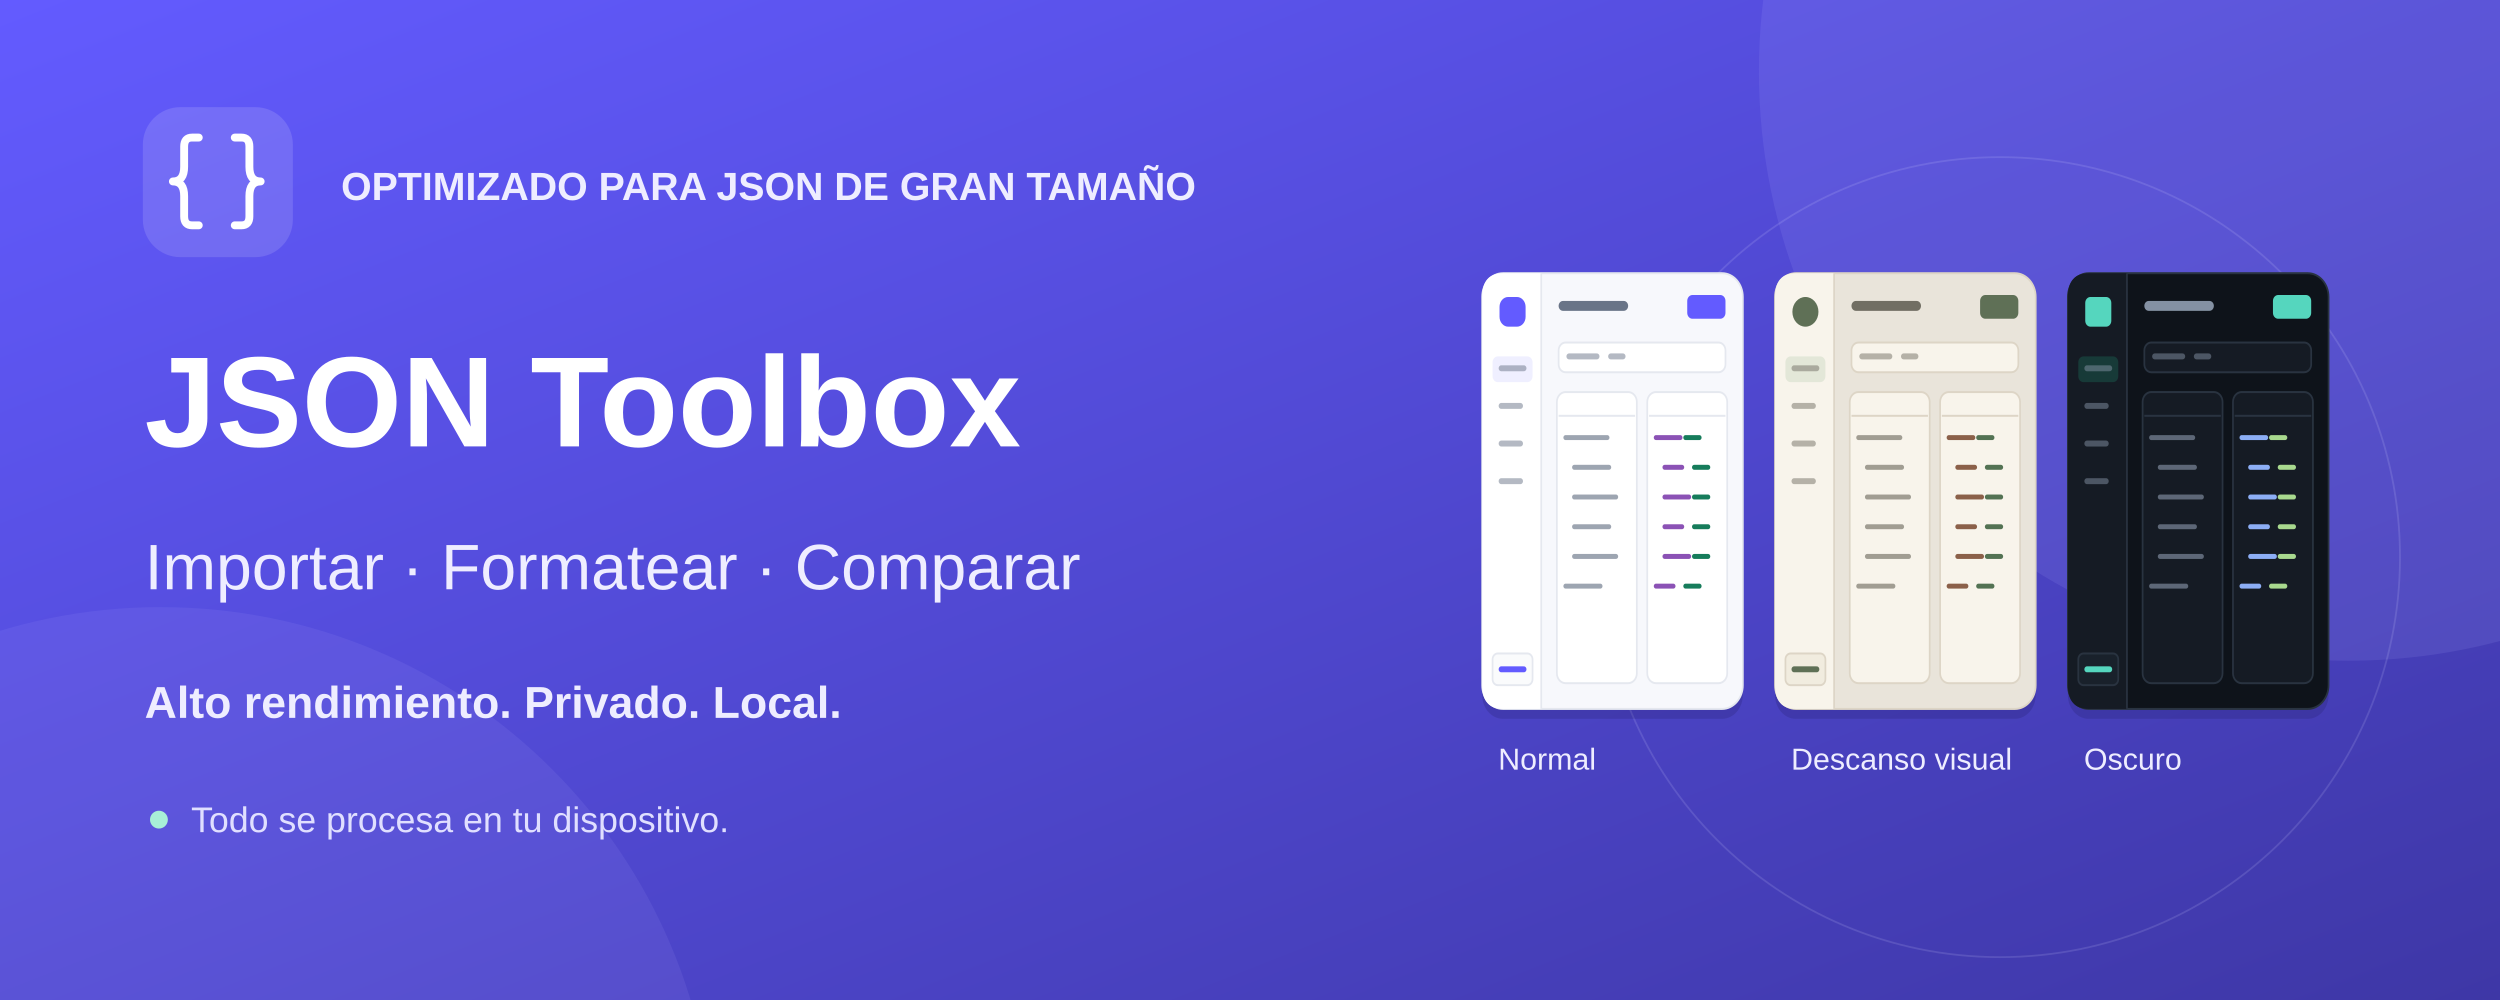
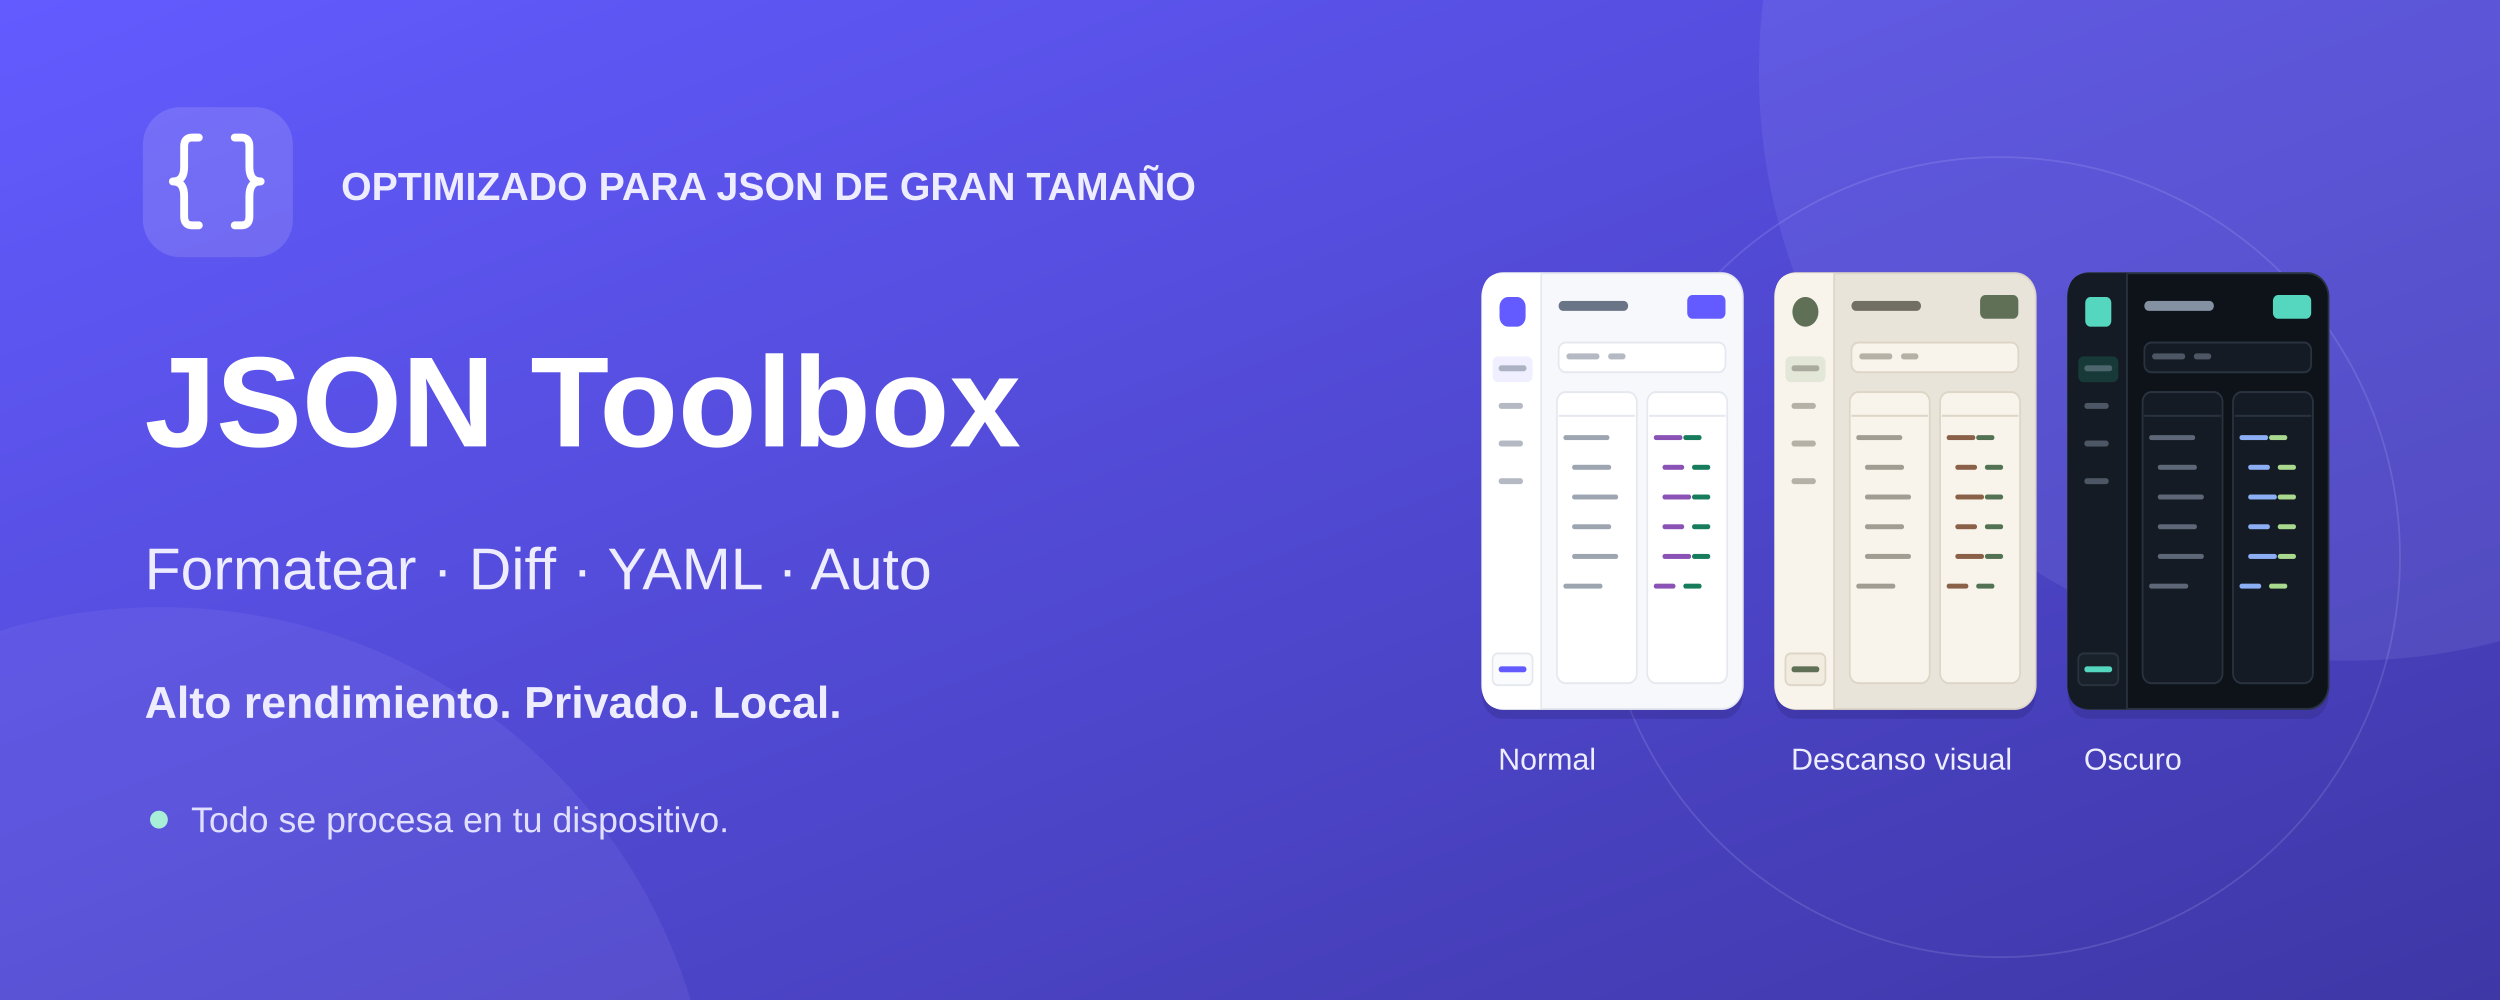
<svg xmlns="http://www.w3.org/2000/svg" width="1400" height="560" viewBox="0 0 1400 560" lang="es-419">
  <defs>
    <linearGradient id="bg" x2="1" y2="1">
      <stop stop-color="#635bff" />
      <stop offset="1" stop-color="#3e37a6" />
    </linearGradient>
  </defs>
  <rect width="1400" height="560" fill="url(#bg)" />
  <circle cx="1315" cy="40" r="330" fill="#b6b2ff" opacity=".12" />
  <circle cx="90" cy="650" r="310" fill="#b6b2ff" opacity=".1" />
  <circle cx="1120" cy="312" r="224" fill="none" stroke="#d8d6ff" stroke-width="1" opacity=".15" />
  <rect x="80" y="60" width="84" height="84" rx="21" fill="#fff" opacity=".13" />
  <g transform="translate(88 72) scale(.63)" fill="none" stroke="#fff" stroke-width="7" stroke-linecap="round" stroke-linejoin="round">
    <path d="M37 8h-6q-7 0-7 8v18q0 13-10 13 10 0 10 13v18q0 8 7 8h6" />
    <path d="M69 8h6q7 0 7 8v18q0 13 10 13-10 0-10 13v18q0 8-7 8h-6" />
  </g>
  <text x="191" y="112" fill="#eeedff" font-family="Arial, Noto Sans, sans-serif" font-size="22" font-weight="700" direction="ltr" unicode-bidi="isolate" text-anchor="start" data-max-width="588" data-min-x="190" data-max-x="780">OPTIMIZADO PARA JSON DE GRAN TAMAÑO</text>
  <text x="81" y="250" fill="#fff" font-family="Arial, Noto Sans, sans-serif" font-size="72" font-weight="700" direction="ltr" unicode-bidi="isolate" text-anchor="start" data-max-width="698" data-min-x="80" data-max-x="780">JSON Toolbox</text>
-   <text x="81" y="330" fill="#eeedff" font-family="Arial, Noto Sans, sans-serif" font-size="36" font-weight="400" direction="ltr" unicode-bidi="isolate" text-anchor="start" data-max-width="698" data-min-x="80" data-max-x="780">Importar · Formatear · Comparar</text>
+   <text x="81" y="330" fill="#eeedff" font-family="Arial, Noto Sans, sans-serif" font-size="33" font-weight="400" direction="ltr" unicode-bidi="isolate" text-anchor="start" data-max-width="698" data-min-x="80" data-max-x="780">Formatear · Diff · YAML · Auto</text>
  <text x="81" y="402" fill="#eeedff" font-family="Arial, Noto Sans, sans-serif" font-size="25" font-weight="600" direction="ltr" unicode-bidi="isolate" text-anchor="start" data-max-width="698" data-min-x="80" data-max-x="780">Alto rendimiento. Privado. Local.</text>
  <circle cx="89" cy="459" r="5" fill="#a8efd7" />
  <text x="107" y="466" fill="#e0dfff" font-family="Arial, Noto Sans, sans-serif" font-size="20" font-weight="400" direction="ltr" unicode-bidi="isolate" text-anchor="start" data-max-width="672" data-min-x="106" data-max-x="780">Todo se procesa en tu dispositivo.</text>
  <g transform="translate(830 153) scale(0.9733333 1.109091)">
    <g>
      <rect x="0" y="5" width="150" height="220" rx="12" fill="#17134c" opacity=".18" />
      <rect width="150" height="220" rx="12" fill="#f7f8fc" stroke="#e5e8ef" />
      <path d="M12 0h22v220H12q-12 0-12-12V12Q0 0 12 0Z" fill="#ffffff" />
      <path d="M34 0v220" stroke="#e5e8ef" />
      <rect x="10" y="12" width="15" height="15" rx="5" fill="#635bff" />
      <rect x="6" y="42" width="23" height="13" rx="3" fill="#efefff" />
      <g stroke="#697487" stroke-width="3" stroke-linecap="round" opacity=".5">
        <path d="M11 48h13M11 67h11M11 86h11M11 105h11" />
      </g>
      <rect x="44" y="14" width="40" height="5" rx="2.5" fill="#697487" />
      <rect x="118" y="11" width="22" height="12" rx="3" fill="#635bff" />
      <rect x="44" y="35" width="96" height="15" rx="4" fill="#ffffff" stroke="#e5e8ef" />
      <path d="M50 42h16m8 0h7" stroke="#697487" stroke-width="3" stroke-linecap="round" opacity=".5" />
      <rect x="43" y="60" width="46" height="147" rx="5" fill="#ffffff" stroke="#e5e8ef" />
      <rect x="95" y="60" width="46" height="147" rx="5" fill="#ffffff" stroke="#e5e8ef" />
      <path d="M44 72h44M96 72h44" stroke="#e5e8ef" />
      <g stroke-width="2.5" stroke-linecap="round">
        <path d="M48 83h24" stroke="#697487" opacity=".65" />
        <path d="M100 83h14" stroke="#8b52b5" />
        <path d="M117 83h8" stroke="#167c5b" />
        <path d="M53 98h20" stroke="#697487" opacity=".65" />
        <path d="M105 98h10" stroke="#8b52b5" />
        <path d="M122 98h8" stroke="#167c5b" />
        <path d="M53 113h24" stroke="#697487" opacity=".65" />
        <path d="M105 113h14" stroke="#8b52b5" />
        <path d="M122 113h8" stroke="#167c5b" />
        <path d="M53 128h20" stroke="#697487" opacity=".65" />
        <path d="M105 128h10" stroke="#8b52b5" />
        <path d="M122 128h8" stroke="#167c5b" />
        <path d="M53 143h24" stroke="#697487" opacity=".65" />
        <path d="M105 143h14" stroke="#8b52b5" />
        <path d="M122 143h8" stroke="#167c5b" />
        <path d="M48 158h20" stroke="#697487" opacity=".65" />
        <path d="M100 158h10" stroke="#8b52b5" />
        <path d="M117 158h8" stroke="#167c5b" />
      </g>
      <rect x="6" y="192" width="23" height="16" rx="3" fill="#fafbfc" stroke="#e5e8ef" />
      <path d="M11 200h13" stroke="#635bff" stroke-width="3" stroke-linecap="round" />
    </g>
  </g>
  <text x="839" y="431" fill="#eeedff" font-family="Arial, Noto Sans, sans-serif" font-size="17" font-weight="500" direction="ltr" unicode-bidi="isolate" text-anchor="start" data-max-width="128" data-min-x="838" data-max-x="968">Normal</text>
  <g transform="translate(994 153) scale(0.9733333 1.109091)">
    <g>
      <rect x="0" y="5" width="150" height="220" rx="12" fill="#17134c" opacity=".18" />
      <rect width="150" height="220" rx="12" fill="#e9e4da" stroke="#ddd5c6" />
      <path d="M12 0h22v220H12q-12 0-12-12V12Q0 0 12 0Z" fill="#f8f4eb" />
      <path d="M34 0v220" stroke="#ddd5c6" />
      <rect x="10" y="12" width="15" height="15" rx="8" fill="#5f7056" />
      <rect x="6" y="42" width="23" height="13" rx="3" fill="#e3e7d8" />
      <g stroke="#716e63" stroke-width="3" stroke-linecap="round" opacity=".5">
        <path d="M11 48h13M11 67h11M11 86h11M11 105h11" />
      </g>
      <rect x="44" y="14" width="40" height="5" rx="2.5" fill="#716e63" />
      <rect x="118" y="11" width="22" height="12" rx="3" fill="#5f7056" />
      <rect x="44" y="35" width="96" height="15" rx="4" fill="#f8f4eb" stroke="#ddd5c6" />
      <path d="M50 42h16m8 0h7" stroke="#716e63" stroke-width="3" stroke-linecap="round" opacity=".5" />
      <rect x="43" y="60" width="46" height="147" rx="5" fill="#f8f4eb" stroke="#ddd5c6" />
      <rect x="95" y="60" width="46" height="147" rx="5" fill="#f8f4eb" stroke="#ddd5c6" />
      <path d="M44 72h44M96 72h44" stroke="#ddd5c6" />
      <g stroke-width="2.5" stroke-linecap="round">
        <path d="M48 83h24" stroke="#716e63" opacity=".65" />
        <path d="M100 83h14" stroke="#8b6049" />
        <path d="M117 83h8" stroke="#537253" />
        <path d="M53 98h20" stroke="#716e63" opacity=".65" />
        <path d="M105 98h10" stroke="#8b6049" />
        <path d="M122 98h8" stroke="#537253" />
        <path d="M53 113h24" stroke="#716e63" opacity=".65" />
        <path d="M105 113h14" stroke="#8b6049" />
        <path d="M122 113h8" stroke="#537253" />
        <path d="M53 128h20" stroke="#716e63" opacity=".65" />
        <path d="M105 128h10" stroke="#8b6049" />
        <path d="M122 128h8" stroke="#537253" />
        <path d="M53 143h24" stroke="#716e63" opacity=".65" />
        <path d="M105 143h14" stroke="#8b6049" />
        <path d="M122 143h8" stroke="#537253" />
        <path d="M48 158h20" stroke="#716e63" opacity=".65" />
        <path d="M100 158h10" stroke="#8b6049" />
        <path d="M117 158h8" stroke="#537253" />
      </g>
      <rect x="6" y="192" width="23" height="16" rx="3" fill="#f1ecdf" stroke="#ddd5c6" />
      <path d="M11 200h13" stroke="#5f7056" stroke-width="3" stroke-linecap="round" />
    </g>
  </g>
  <text x="1003" y="431" fill="#eeedff" font-family="Arial, Noto Sans, sans-serif" font-size="17" font-weight="500" direction="ltr" unicode-bidi="isolate" text-anchor="start" data-max-width="128" data-min-x="1002" data-max-x="1132">Descanso visual</text>
  <g transform="translate(1158 153) scale(0.9733333 1.109091)">
    <g>
      <rect x="0" y="5" width="150" height="220" rx="12" fill="#17134c" opacity=".18" />
      <rect width="150" height="220" rx="12" fill="#0e131a" stroke="#293340" />
      <path d="M12 0h22v220H12q-12 0-12-12V12Q0 0 12 0Z" fill="#151b24" />
      <path d="M34 0v220" stroke="#293340" />
      <rect x="10" y="12" width="15" height="15" rx="3" fill="#55d6be" />
      <rect x="6" y="42" width="23" height="13" rx="3" fill="#173a38" />
      <g stroke="#8491a3" stroke-width="3" stroke-linecap="round" opacity=".5">
        <path d="M11 48h13M11 67h11M11 86h11M11 105h11" />
      </g>
      <rect x="44" y="14" width="40" height="5" rx="2.5" fill="#8491a3" />
      <rect x="118" y="11" width="22" height="12" rx="3" fill="#55d6be" />
      <rect x="44" y="35" width="96" height="15" rx="4" fill="#151b24" stroke="#293340" />
      <path d="M50 42h16m8 0h7" stroke="#8491a3" stroke-width="3" stroke-linecap="round" opacity=".5" />
      <rect x="43" y="60" width="46" height="147" rx="5" fill="#151b24" stroke="#293340" />
      <rect x="95" y="60" width="46" height="147" rx="5" fill="#151b24" stroke="#293340" />
      <path d="M44 72h44M96 72h44" stroke="#293340" />
      <g stroke-width="2.5" stroke-linecap="round">
        <path d="M48 83h24" stroke="#8491a3" opacity=".65" />
        <path d="M100 83h14" stroke="#8caef5" />
        <path d="M117 83h8" stroke="#a8d98e" />
        <path d="M53 98h20" stroke="#8491a3" opacity=".65" />
        <path d="M105 98h10" stroke="#8caef5" />
        <path d="M122 98h8" stroke="#a8d98e" />
        <path d="M53 113h24" stroke="#8491a3" opacity=".65" />
        <path d="M105 113h14" stroke="#8caef5" />
        <path d="M122 113h8" stroke="#a8d98e" />
        <path d="M53 128h20" stroke="#8491a3" opacity=".65" />
        <path d="M105 128h10" stroke="#8caef5" />
        <path d="M122 128h8" stroke="#a8d98e" />
        <path d="M53 143h24" stroke="#8491a3" opacity=".65" />
        <path d="M105 143h14" stroke="#8caef5" />
        <path d="M122 143h8" stroke="#a8d98e" />
        <path d="M48 158h20" stroke="#8491a3" opacity=".65" />
        <path d="M100 158h10" stroke="#8caef5" />
        <path d="M117 158h8" stroke="#a8d98e" />
      </g>
      <rect x="6" y="192" width="23" height="16" rx="3" fill="#19212b" stroke="#293340" />
      <path d="M11 200h13" stroke="#55d6be" stroke-width="3" stroke-linecap="round" />
    </g>
  </g>
  <text x="1167" y="431" fill="#eeedff" font-family="Arial, Noto Sans, sans-serif" font-size="17" font-weight="500" direction="ltr" unicode-bidi="isolate" text-anchor="start" data-max-width="128" data-min-x="1166" data-max-x="1296">Oscuro</text>
</svg>
